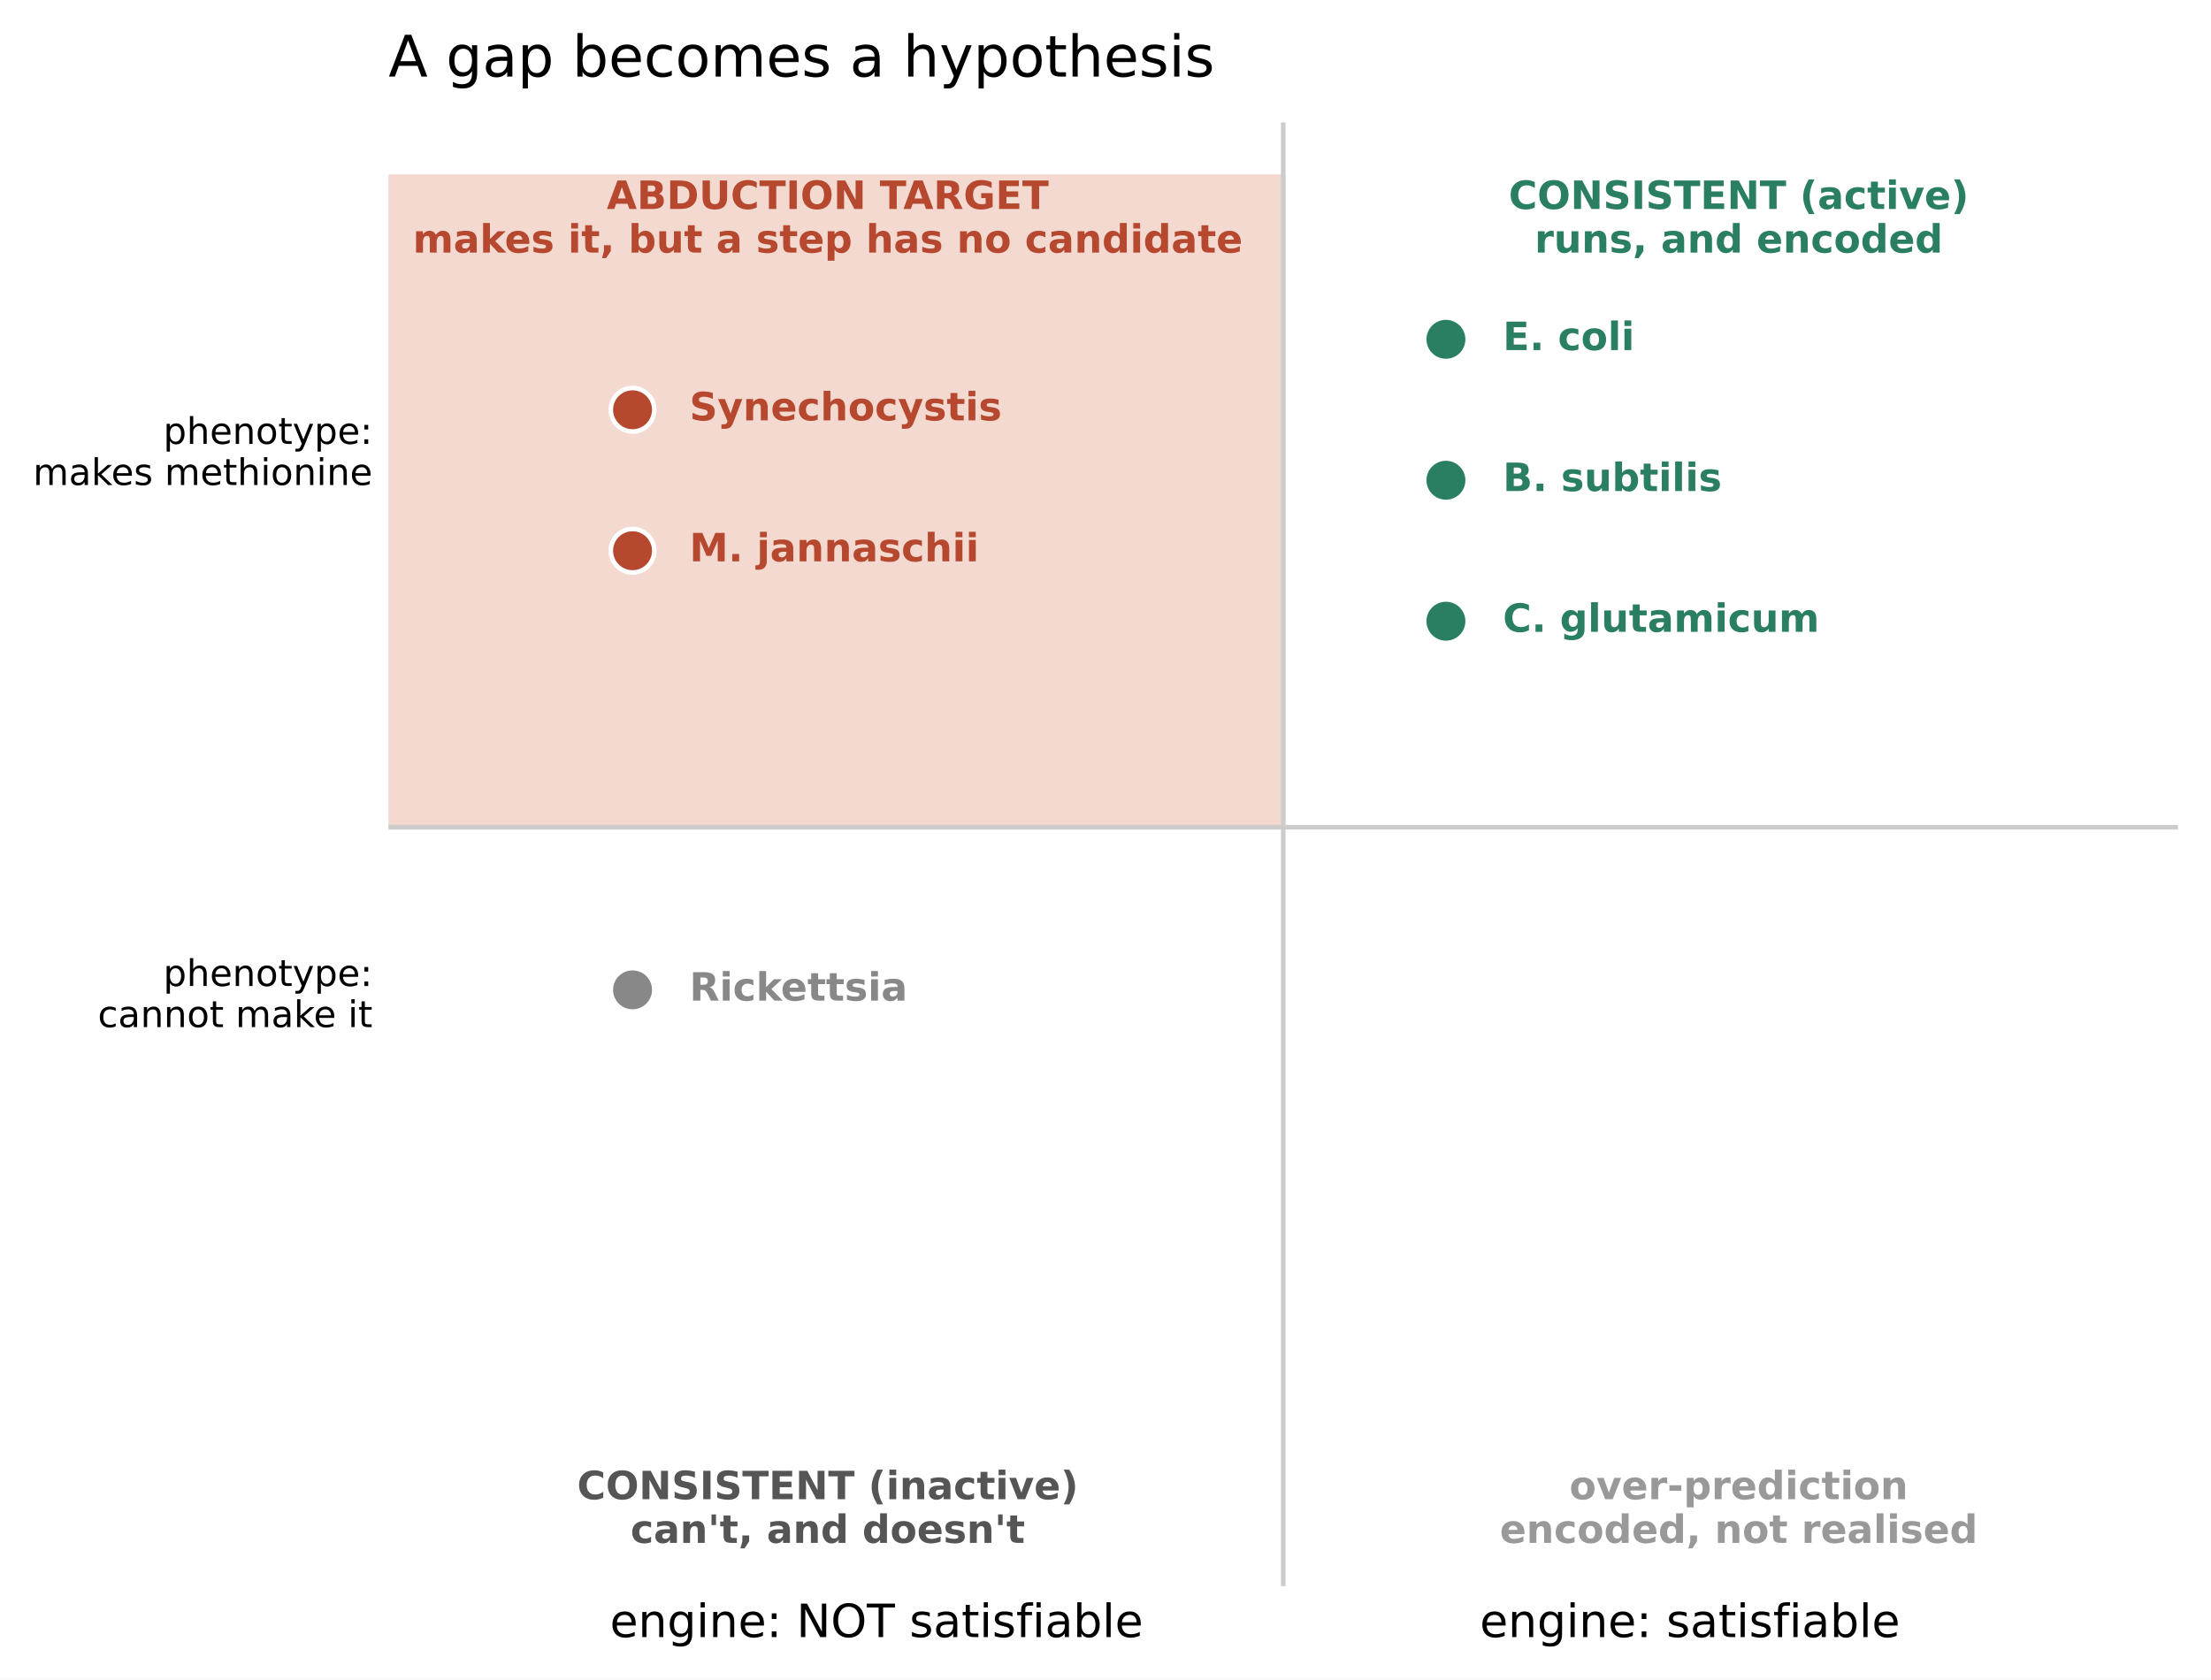
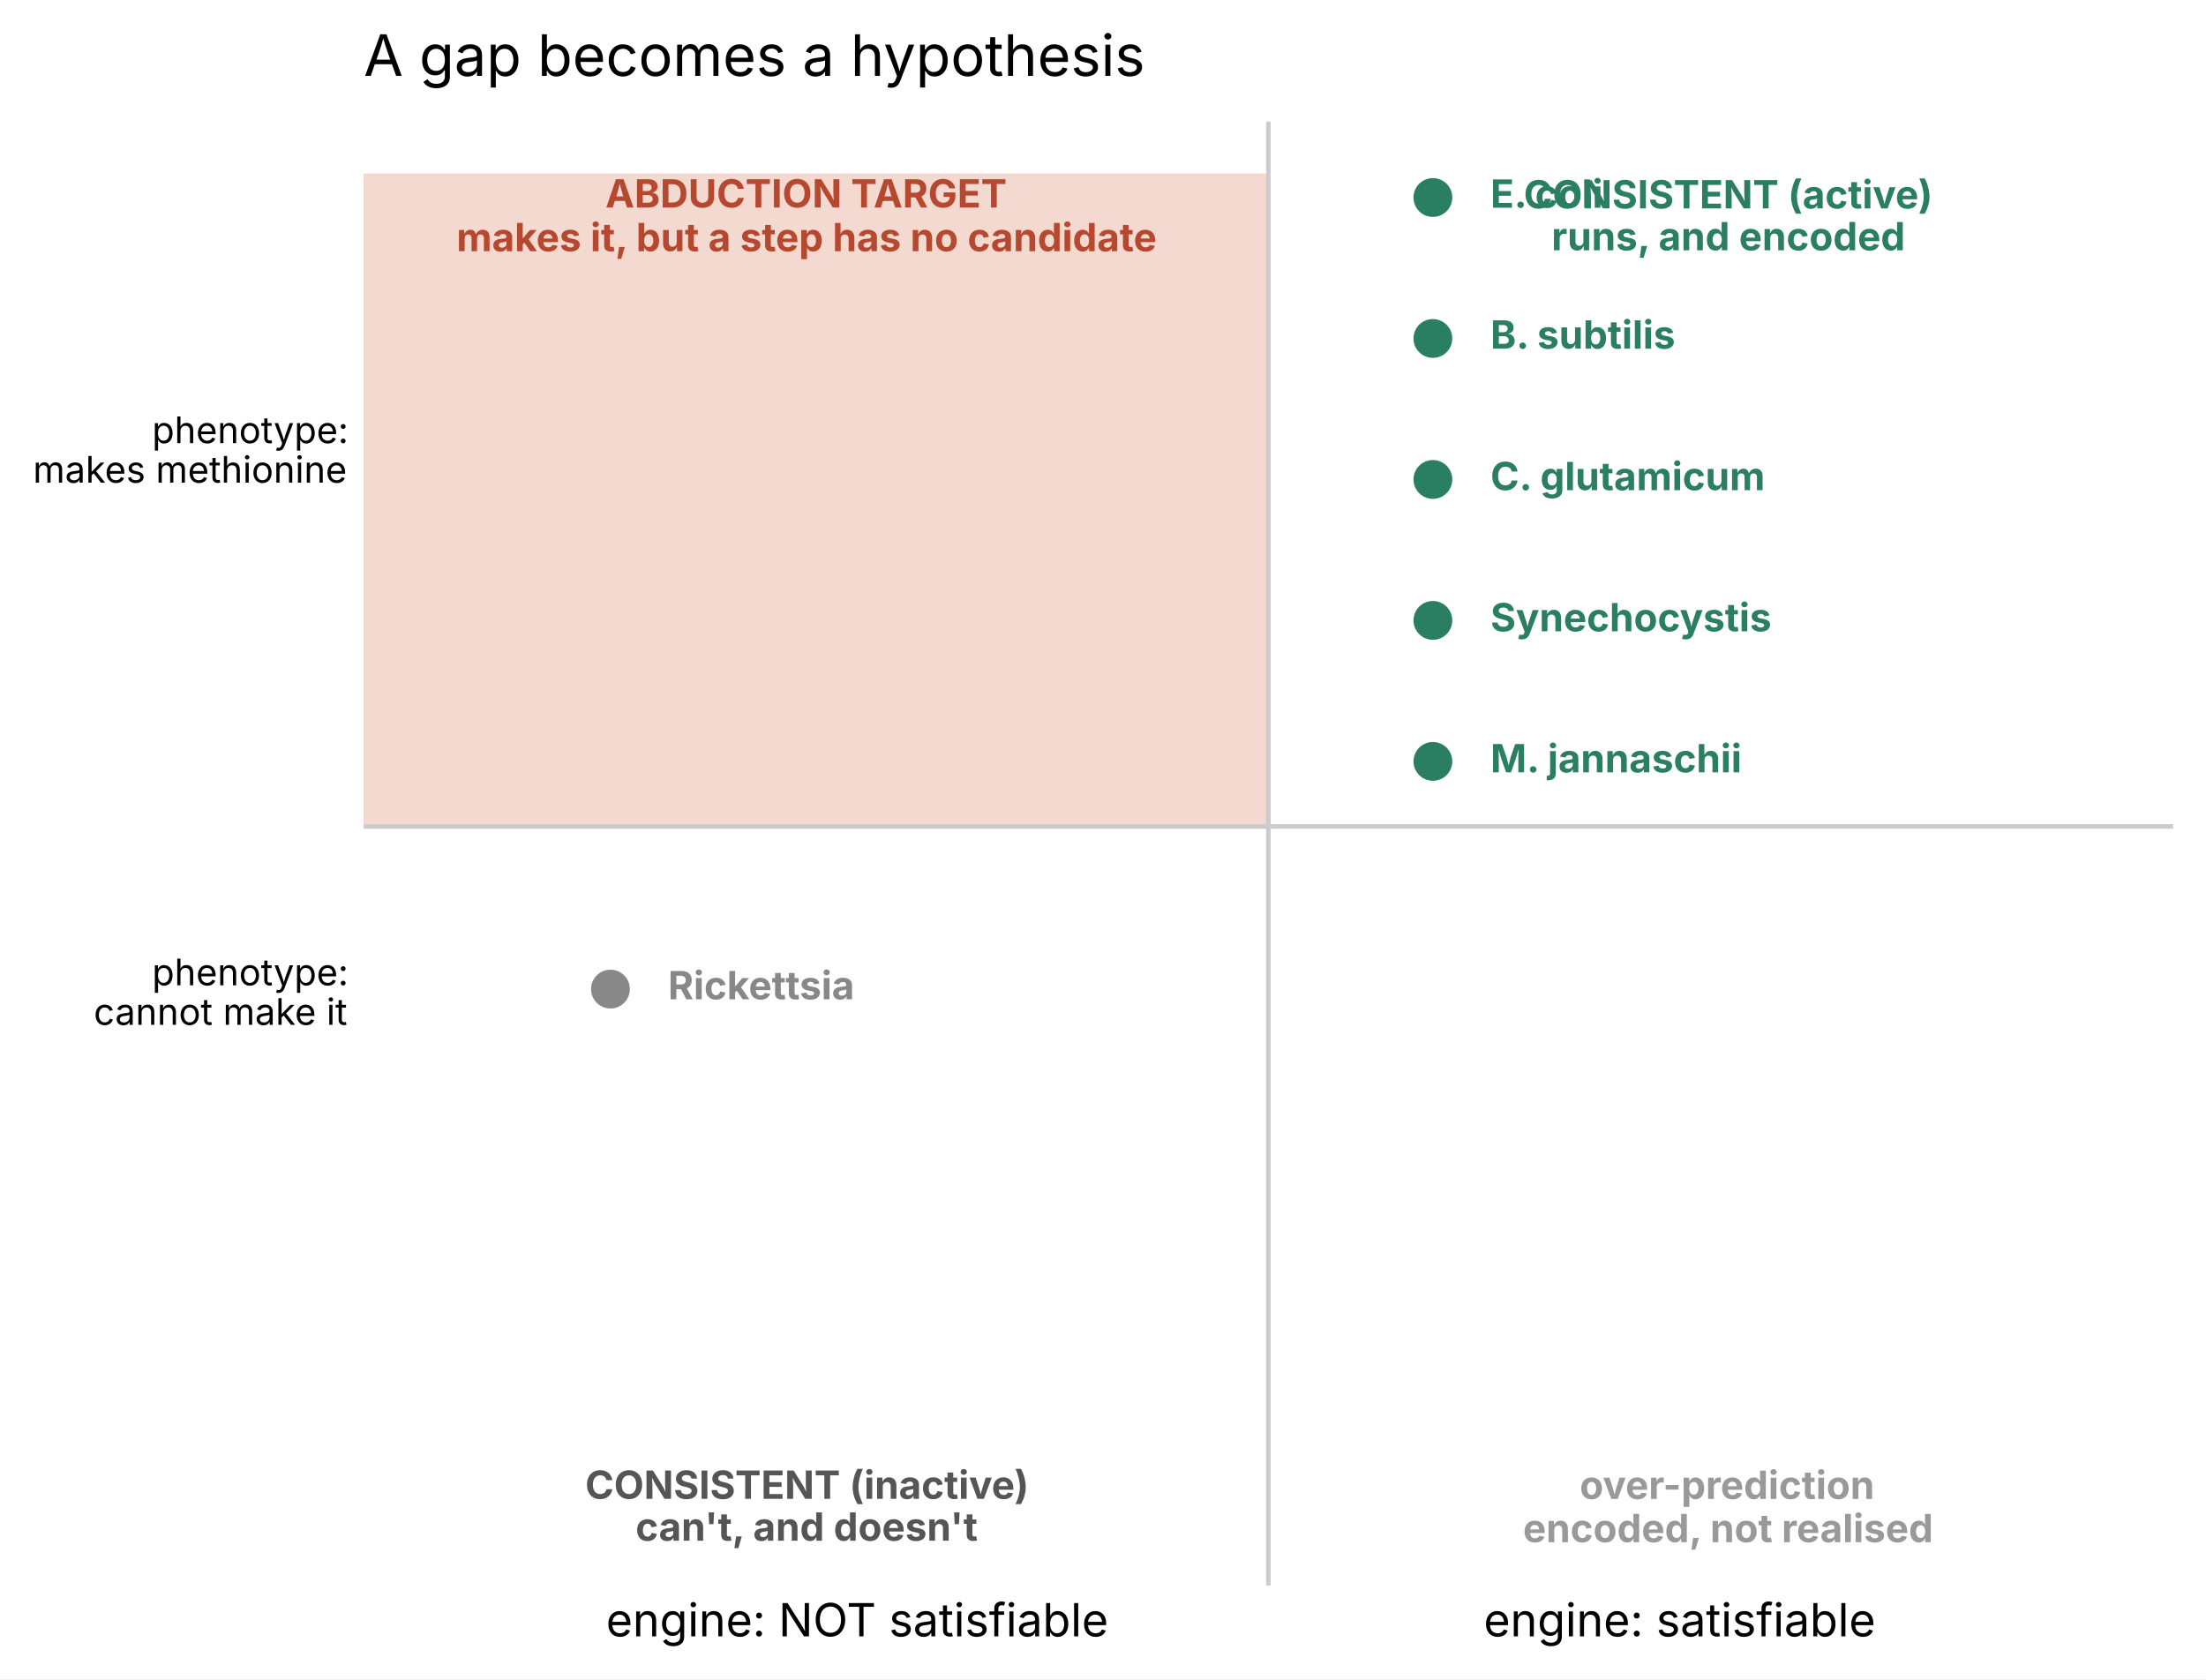
- <svg xmlns="http://www.w3.org/2000/svg" xmlns:xlink="http://www.w3.org/1999/xlink" width="481.964pt" height="366.216pt" viewBox="0 0 481.964 366.216" version="1.1">
+ <svg xmlns="http://www.w3.org/2000/svg" xmlns:xlink="http://www.w3.org/1999/xlink" width="482.391pt" height="367.198pt" viewBox="0 0 482.391 367.198" version="1.1">
  <defs>
    <style type="text/css">*{stroke-linejoin: round; stroke-linecap: butt}</style>
  </defs>
  <g id="figure_1">
    <g id="patch_1">
-       <path d="M 0 366.216  L 481.964 366.216  L 481.964 0  L 0 0  z " style="fill: #ffffff" />
+       <path d="M 0 367.198  L 482.391 367.198  L 482.391 0  L 0 0  z " style="fill: #ffffff" />
    </g>
    <g id="axes_1">
      <g id="patch_2">
-         <path d="M 84.694 345.838  L 474.764 345.838  L 474.764 26.698  L 84.694 26.698  z " style="fill: #ffffff" />
+         <path d="M 79.535 346.723  L 475.191 346.723  L 475.191 26.593  L 79.535 26.593  z " style="fill: #ffffff" />
      </g>
      <g id="patch_3">
-         <path d="M 84.694 180.358  L 279.729 180.358  L 279.729 38.518  L 84.694 38.518  z " clip-path="url(#pb379d64afb)" style="fill: #f3d9cf; stroke: #f3d9cf; stroke-linejoin: miter" />
+         <path d="M 79.535 180.729  L 277.363 180.729  L 277.363 38.449  L 79.535 38.449  z " clip-path="url(#p56686298de)" style="fill: #f3d9cf; stroke: #f3d9cf; stroke-linejoin: miter" />
      </g>
      <g id="matplotlib.axis_1">
        <g id="xtick_1">
          <g id="line2d_1" />
          <g id="text_1">
-             <text style="font-size: 10px; font-family: 'DejaVu Sans', 'Bitstream Vera Sans', 'Computer Modern Sans Serif', 'Lucida Grande', 'Verdana', 'Geneva', 'Lucid', 'Arial', 'Helvetica', 'Avant Garde', sans-serif; text-anchor: middle" x="191.076" y="356.936" transform="rotate(-0 191.0765 356.9365)">engine: NOT satisfiable</text>
+             <text style="font-size: 10px; font-family: 'Inter', 'DejaVu Sans', 'Bitstream Vera Sans', 'Computer Modern Sans Serif', 'Lucida Grande', 'Verdana', 'Geneva', 'Lucid', 'Arial', 'Helvetica', 'Avant Garde', sans-serif; text-anchor: middle" x="187.441" y="357.84" transform="rotate(-0 187.4411 357.8398)">engine: NOT satisfiable</text>
          </g>
        </g>
        <g id="xtick_2">
          <g id="line2d_2" />
          <g id="text_2">
-             <text style="font-size: 10px; font-family: 'DejaVu Sans', 'Bitstream Vera Sans', 'Computer Modern Sans Serif', 'Lucida Grande', 'Verdana', 'Geneva', 'Lucid', 'Arial', 'Helvetica', 'Avant Garde', sans-serif; text-anchor: middle" x="368.381" y="356.936" transform="rotate(-0 368.381 356.9365)">engine: satisfiable</text>
+             <text style="font-size: 10px; font-family: 'Inter', 'DejaVu Sans', 'Bitstream Vera Sans', 'Computer Modern Sans Serif', 'Lucida Grande', 'Verdana', 'Geneva', 'Lucid', 'Arial', 'Helvetica', 'Avant Garde', sans-serif; text-anchor: middle" x="367.285" y="357.84" transform="rotate(-0 367.2845 357.8398)">engine: satisfiable</text>
          </g>
        </g>
      </g>
      <g id="matplotlib.axis_2">
        <g id="ytick_1">
          <g id="line2d_3" />
          <g id="text_3">
-             <text style="font-size: 8px; font-family: 'DejaVu Sans', 'Bitstream Vera Sans', 'Computer Modern Sans Serif', 'Lucida Grande', 'Verdana', 'Geneva', 'Lucid', 'Arial', 'Helvetica', 'Avant Garde', sans-serif" transform="translate(35.59 214.9862)">phenotype:</text>
-             <text style="font-size: 8px; font-family: 'DejaVu Sans', 'Bitstream Vera Sans', 'Computer Modern Sans Serif', 'Lucida Grande', 'Verdana', 'Geneva', 'Lucid', 'Arial', 'Helvetica', 'Avant Garde', sans-serif" transform="translate(21.3175 223.9444)">cannot make it</text>
+             <text style="font-size: 8px; font-family: 'Inter', 'DejaVu Sans', 'Bitstream Vera Sans', 'Computer Modern Sans Serif', 'Lucida Grande', 'Verdana', 'Geneva', 'Lucid', 'Arial', 'Helvetica', 'Avant Garde', sans-serif" transform="translate(33.2375 215.4674)">phenotype:</text>
+             <text style="font-size: 8px; font-family: 'Inter', 'DejaVu Sans', 'Bitstream Vera Sans', 'Computer Modern Sans Serif', 'Lucida Grande', 'Verdana', 'Geneva', 'Lucid', 'Arial', 'Helvetica', 'Avant Garde', sans-serif" transform="translate(20.495 224.1151)">cannot make it</text>
          </g>
        </g>
        <g id="ytick_2">
          <g id="line2d_4" />
          <g id="text_4">
-             <text style="font-size: 8px; font-family: 'DejaVu Sans', 'Bitstream Vera Sans', 'Computer Modern Sans Serif', 'Lucida Grande', 'Verdana', 'Geneva', 'Lucid', 'Arial', 'Helvetica', 'Avant Garde', sans-serif" transform="translate(35.59 96.78617)">phenotype:</text>
-             <text style="font-size: 8px; font-family: 'DejaVu Sans', 'Bitstream Vera Sans', 'Computer Modern Sans Serif', 'Lucida Grande', 'Verdana', 'Geneva', 'Lucid', 'Arial', 'Helvetica', 'Avant Garde', sans-serif" transform="translate(7.2 105.7444)">makes methionine</text>
+             <text style="font-size: 8px; font-family: 'Inter', 'DejaVu Sans', 'Bitstream Vera Sans', 'Computer Modern Sans Serif', 'Lucida Grande', 'Verdana', 'Geneva', 'Lucid', 'Arial', 'Helvetica', 'Avant Garde', sans-serif" transform="translate(33.2375 96.9007)">phenotype:</text>
+             <text style="font-size: 8px; font-family: 'Inter', 'DejaVu Sans', 'Bitstream Vera Sans', 'Computer Modern Sans Serif', 'Lucida Grande', 'Verdana', 'Geneva', 'Lucid', 'Arial', 'Helvetica', 'Avant Garde', sans-serif" transform="translate(7.2 105.5485)">makes methionine</text>
          </g>
        </g>
      </g>
      <g id="line2d_5">
-         <path d="M 279.729 345.838  L 279.729 26.698  " clip-path="url(#pb379d64afb)" style="fill: none; stroke: #cccccc; stroke-linecap: square" />
+         <path d="M 277.363 346.723  L 277.363 26.593  " clip-path="url(#p56686298de)" style="fill: none; stroke: #cccccc; stroke-linecap: square" />
      </g>
      <g id="line2d_6">
-         <path d="M 84.694 180.358  L 474.764 180.358  " clip-path="url(#pb379d64afb)" style="fill: none; stroke: #cccccc; stroke-linecap: square" />
+         <path d="M 79.535 180.729  L 475.191 180.729  " clip-path="url(#p56686298de)" style="fill: none; stroke: #cccccc; stroke-linecap: square" />
      </g>
      <g id="text_5">
-         <text style="font-weight: 700; font-size: 8.5px; font-family: 'DejaVu Sans', 'Bitstream Vera Sans', 'Computer Modern Sans Serif', 'Lucida Grande', 'Verdana', 'Geneva', 'Lucid', 'Arial', 'Helvetica', 'Avant Garde', sans-serif; fill: #b5482e" transform="translate(132.2591 45.56045)">ABDUCTION TARGET</text>
-         <text style="font-weight: 700; font-size: 8.5px; font-family: 'DejaVu Sans', 'Bitstream Vera Sans', 'Computer Modern Sans Serif', 'Lucida Grande', 'Verdana', 'Geneva', 'Lucid', 'Arial', 'Helvetica', 'Avant Garde', sans-serif; fill: #b5482e" transform="translate(89.9982 55.07859)">makes it, but a step has no candidate</text>
+         <text style="font-weight: 700; font-size: 8.5px; font-family: 'Inter', 'DejaVu Sans', 'Bitstream Vera Sans', 'Computer Modern Sans Serif', 'Lucida Grande', 'Verdana', 'Geneva', 'Lucid', 'Arial', 'Helvetica', 'Avant Garde', sans-serif; fill: #b5482e" transform="translate(132.3827 45.37687)">ABDUCTION TARGET</text>
+         <text style="font-weight: 700; font-size: 8.5px; font-family: 'Inter', 'DejaVu Sans', 'Bitstream Vera Sans', 'Computer Modern Sans Serif', 'Lucida Grande', 'Verdana', 'Geneva', 'Lucid', 'Arial', 'Helvetica', 'Avant Garde', sans-serif; fill: #b5482e" transform="translate(99.83039 54.9415)">makes it, but a step has no candidate</text>
      </g>
      <g id="text_6">
-         <text style="font-weight: 700; font-size: 8.5px; font-family: 'DejaVu Sans', 'Bitstream Vera Sans', 'Computer Modern Sans Serif', 'Lucida Grande', 'Verdana', 'Geneva', 'Lucid', 'Arial', 'Helvetica', 'Avant Garde', sans-serif; fill: #2a7f62" transform="translate(328.8759 45.56045)">CONSISTENT (active)</text>
-         <text style="font-weight: 700; font-size: 8.5px; font-family: 'DejaVu Sans', 'Bitstream Vera Sans', 'Computer Modern Sans Serif', 'Lucida Grande', 'Verdana', 'Geneva', 'Lucid', 'Arial', 'Helvetica', 'Avant Garde', sans-serif; fill: #2a7f62" transform="translate(334.5198 55.07859)">runs, and encoded</text>
+         <text style="font-weight: 700; font-size: 8.5px; font-family: 'Inter', 'DejaVu Sans', 'Bitstream Vera Sans', 'Computer Modern Sans Serif', 'Lucida Grande', 'Verdana', 'Geneva', 'Lucid', 'Arial', 'Helvetica', 'Avant Garde', sans-serif; fill: #2a7f62" transform="translate(333.1945 45.58167)">CONSISTENT (active)</text>
+         <text style="font-weight: 700; font-size: 8.5px; font-family: 'Inter', 'DejaVu Sans', 'Bitstream Vera Sans', 'Computer Modern Sans Serif', 'Lucida Grande', 'Verdana', 'Geneva', 'Lucid', 'Arial', 'Helvetica', 'Avant Garde', sans-serif; fill: #2a7f62" transform="translate(339.2733 54.7367)">runs, and encoded</text>
      </g>
      <g id="text_7">
-         <text style="font-weight: 700; font-size: 8.5px; font-family: 'DejaVu Sans', 'Bitstream Vera Sans', 'Computer Modern Sans Serif', 'Lucida Grande', 'Verdana', 'Geneva', 'Lucid', 'Arial', 'Helvetica', 'Avant Garde', sans-serif; fill: #555555" transform="translate(125.8124 326.8764)">CONSISTENT (inactive)</text>
-         <text style="font-weight: 700; font-size: 8.5px; font-family: 'DejaVu Sans', 'Bitstream Vera Sans', 'Computer Modern Sans Serif', 'Lucida Grande', 'Verdana', 'Geneva', 'Lucid', 'Arial', 'Helvetica', 'Avant Garde', sans-serif; fill: #555555" transform="translate(137.4521 336.3946)">can't, and doesn't</text>
+         <text style="font-weight: 700; font-size: 8.5px; font-family: 'Inter', 'DejaVu Sans', 'Bitstream Vera Sans', 'Computer Modern Sans Serif', 'Lucida Grande', 'Verdana', 'Geneva', 'Lucid', 'Arial', 'Helvetica', 'Avant Garde', sans-serif; fill: #555555" transform="translate(127.9727 327.7703)">CONSISTENT (inactive)</text>
+         <text style="font-weight: 700; font-size: 8.5px; font-family: 'Inter', 'DejaVu Sans', 'Bitstream Vera Sans', 'Computer Modern Sans Serif', 'Lucida Grande', 'Verdana', 'Geneva', 'Lucid', 'Arial', 'Helvetica', 'Avant Garde', sans-serif; fill: #555555" transform="translate(138.9742 336.9254)">can't, and doesn't</text>
      </g>
      <g id="text_8">
-         <text style="font-weight: 700; font-size: 8.5px; font-family: 'DejaVu Sans', 'Bitstream Vera Sans', 'Computer Modern Sans Serif', 'Lucida Grande', 'Verdana', 'Geneva', 'Lucid', 'Arial', 'Helvetica', 'Avant Garde', sans-serif; fill: #999999" transform="translate(342.114 326.8764)">over-prediction</text>
-         <text style="font-weight: 700; font-size: 8.5px; font-family: 'DejaVu Sans', 'Bitstream Vera Sans', 'Computer Modern Sans Serif', 'Lucida Grande', 'Verdana', 'Geneva', 'Lucid', 'Arial', 'Helvetica', 'Avant Garde', sans-serif; fill: #999999" transform="translate(326.9402 336.3946)">encoded, not realised</text>
+         <text style="font-weight: 700; font-size: 8.5px; font-family: 'Inter', 'DejaVu Sans', 'Bitstream Vera Sans', 'Computer Modern Sans Serif', 'Lucida Grande', 'Verdana', 'Geneva', 'Lucid', 'Arial', 'Helvetica', 'Avant Garde', sans-serif; fill: #999999" transform="translate(345.4365 327.7936)">over-prediction</text>
+         <text style="font-weight: 700; font-size: 8.5px; font-family: 'Inter', 'DejaVu Sans', 'Bitstream Vera Sans', 'Computer Modern Sans Serif', 'Lucida Grande', 'Verdana', 'Geneva', 'Lucid', 'Arial', 'Helvetica', 'Avant Garde', sans-serif; fill: #999999" transform="translate(333.0344 337.2435)">encoded, not realised</text>
      </g>
      <g id="PathCollection_1">
        <defs>
-           <path id="m8471249023" d="M 0 4.743  C 1.258 4.743 2.465 4.244 3.354 3.354  C 4.244 2.465 4.743 1.258 4.743 0  C 4.743 -1.258 4.244 -2.465 3.354 -3.354  C 2.465 -4.244 1.258 -4.743 0 -4.743  C -1.258 -4.743 -2.465 -4.244 -3.354 -3.354  C -4.244 -2.465 -4.743 -1.258 -4.743 0  C -4.743 1.258 -4.244 2.465 -3.354 3.354  C -2.465 4.244 -1.258 4.743 0 4.743  z " style="stroke: #ffffff" />
+           <path id="m4871ef428f" d="M 0 4.743  C 1.258 4.743 2.465 4.244 3.354 3.354  C 4.244 2.465 4.743 1.258 4.743 0  C 4.743 -1.258 4.244 -2.465 3.354 -3.354  C 2.465 -4.244 1.258 -4.743 0 -4.743  C -1.258 -4.743 -2.465 -4.244 -3.354 -3.354  C -4.244 -2.465 -4.743 -1.258 -4.743 0  C -4.743 1.258 -4.244 2.465 -3.354 3.354  C -2.465 4.244 -1.258 4.743 0 4.743  z " style="stroke: #ffffff" />
        </defs>
-         <g clip-path="url(#pb379d64afb)">
-           <use xlink:href="#m8471249023" x="315.19" y="73.978" style="fill: #2a7f62; stroke: #ffffff" />
+         <g clip-path="url(#p56686298de)">
+           <use xlink:href="#m4871ef428f" x="313.332" y="43.192" style="fill: #2a7f62; stroke: #ffffff" />
        </g>
      </g>
      <g id="PathCollection_2">
-         <g clip-path="url(#pb379d64afb)">
-           <use xlink:href="#m8471249023" x="315.19" y="104.71" style="fill: #2a7f62; stroke: #ffffff" />
+         <g clip-path="url(#p56686298de)">
+           <use xlink:href="#m4871ef428f" x="313.332" y="74.019" style="fill: #2a7f62; stroke: #ffffff" />
        </g>
      </g>
      <g id="PathCollection_3">
-         <g clip-path="url(#pb379d64afb)">
-           <use xlink:href="#m8471249023" x="315.19" y="135.442" style="fill: #2a7f62; stroke: #ffffff" />
+         <g clip-path="url(#p56686298de)">
+           <use xlink:href="#m4871ef428f" x="313.332" y="104.847" style="fill: #2a7f62; stroke: #ffffff" />
        </g>
      </g>
      <g id="PathCollection_4">
-         <defs>
-           <path id="m16d8d87c40" d="M 0 4.743  C 1.258 4.743 2.465 4.244 3.354 3.354  C 4.244 2.465 4.743 1.258 4.743 0  C 4.743 -1.258 4.244 -2.465 3.354 -3.354  C 2.465 -4.244 1.258 -4.743 0 -4.743  C -1.258 -4.743 -2.465 -4.244 -3.354 -3.354  C -4.244 -2.465 -4.743 -1.258 -4.743 0  C -4.743 1.258 -4.244 2.465 -3.354 3.354  C -2.465 4.244 -1.258 4.743 0 4.743  z " style="stroke: #ffffff" />
-         </defs>
-         <g clip-path="url(#pb379d64afb)">
-           <use xlink:href="#m16d8d87c40" x="137.885" y="89.344" style="fill: #b5482e; stroke: #ffffff" />
+         <g clip-path="url(#p56686298de)">
+           <use xlink:href="#m4871ef428f" x="313.332" y="135.674" style="fill: #2a7f62; stroke: #ffffff" />
        </g>
      </g>
      <g id="PathCollection_5">
-         <g clip-path="url(#pb379d64afb)">
-           <use xlink:href="#m16d8d87c40" x="137.885" y="120.076" style="fill: #b5482e; stroke: #ffffff" />
+         <g clip-path="url(#p56686298de)">
+           <use xlink:href="#m4871ef428f" x="313.332" y="166.501" style="fill: #2a7f62; stroke: #ffffff" />
        </g>
      </g>
      <g id="PathCollection_6">
        <defs>
-           <path id="m66ba030e37" d="M 0 4.743  C 1.258 4.743 2.465 4.244 3.354 3.354  C 4.244 2.465 4.743 1.258 4.743 0  C 4.743 -1.258 4.244 -2.465 3.354 -3.354  C 2.465 -4.244 1.258 -4.743 0 -4.743  C -1.258 -4.743 -2.465 -4.244 -3.354 -3.354  C -4.244 -2.465 -4.743 -1.258 -4.743 0  C -4.743 1.258 -4.244 2.465 -3.354 3.354  C -2.465 4.244 -1.258 4.743 0 4.743  z " style="stroke: #ffffff" />
+           <path id="m25a35344a9" d="M 0 4.743  C 1.258 4.743 2.465 4.244 3.354 3.354  C 4.244 2.465 4.743 1.258 4.743 0  C 4.743 -1.258 4.244 -2.465 3.354 -3.354  C 2.465 -4.244 1.258 -4.743 0 -4.743  C -1.258 -4.743 -2.465 -4.244 -3.354 -3.354  C -4.244 -2.465 -4.743 -1.258 -4.743 0  C -4.743 1.258 -4.244 2.465 -3.354 3.354  C -2.465 4.244 -1.258 4.743 0 4.743  z " style="stroke: #ffffff" />
        </defs>
-         <g clip-path="url(#pb379d64afb)">
-           <use xlink:href="#m66ba030e37" x="137.885" y="215.818" style="fill: #888888; stroke: #ffffff" />
+         <g clip-path="url(#p56686298de)">
+           <use xlink:href="#m25a35344a9" x="133.488" y="216.299" style="fill: #888888; stroke: #ffffff" />
        </g>
      </g>
      <g id="text_9">
-         <text style="font-size: 12.5px; font-family: 'DejaVu Sans', 'Bitstream Vera Sans', 'Computer Modern Sans Serif', 'Lucida Grande', 'Verdana', 'Geneva', 'Lucid', 'Arial', 'Helvetica', 'Avant Garde', sans-serif; text-anchor: start" x="84.694" y="16.698" transform="rotate(-0 84.69375 16.69805)">A gap becomes a hypothesis</text>
+         <text style="font-size: 12.5px; font-family: 'Inter', 'DejaVu Sans', 'Bitstream Vera Sans', 'Computer Modern Sans Serif', 'Lucida Grande', 'Verdana', 'Geneva', 'Lucid', 'Arial', 'Helvetica', 'Avant Garde', sans-serif; text-anchor: start" x="79.535" y="16.593" transform="rotate(-0 79.535 16.59258)">A gap becomes a hypothesis</text>
      </g>
      <g id="text_10">
-         <text style="font-weight: 700; font-size: 8.5px; font-family: 'DejaVu Sans', 'Bitstream Vera Sans', 'Computer Modern Sans Serif', 'Lucida Grande', 'Verdana', 'Geneva', 'Lucid', 'Arial', 'Helvetica', 'Avant Garde', sans-serif; text-anchor: start; fill: #2a7f62" x="327.601" y="76.324" transform="rotate(-0 327.601 76.32352)">E. coli</text>
+         <text style="font-weight: 700; font-size: 8.5px; font-family: 'Inter', 'DejaVu Sans', 'Bitstream Vera Sans', 'Computer Modern Sans Serif', 'Lucida Grande', 'Verdana', 'Geneva', 'Lucid', 'Arial', 'Helvetica', 'Avant Garde', sans-serif; text-anchor: start; fill: #2a7f62" x="325.921" y="45.417" transform="rotate(-0 325.9205 45.41652)">E. coli</text>
      </g>
      <g id="text_11">
-         <text style="font-weight: 700; font-size: 8.5px; font-family: 'DejaVu Sans', 'Bitstream Vera Sans', 'Computer Modern Sans Serif', 'Lucida Grande', 'Verdana', 'Geneva', 'Lucid', 'Arial', 'Helvetica', 'Avant Garde', sans-serif; text-anchor: start; fill: #2a7f62" x="327.601" y="107.056" transform="rotate(-0 327.601 107.0555)">B. subtilis</text>
+         <text style="font-weight: 700; font-size: 8.5px; font-family: 'Inter', 'DejaVu Sans', 'Bitstream Vera Sans', 'Computer Modern Sans Serif', 'Lucida Grande', 'Verdana', 'Geneva', 'Lucid', 'Arial', 'Helvetica', 'Avant Garde', sans-serif; text-anchor: start; fill: #2a7f62" x="325.921" y="76.244" transform="rotate(-0 325.9205 76.24385)">B. subtilis</text>
      </g>
      <g id="text_12">
-         <text style="font-weight: 700; font-size: 8.5px; font-family: 'DejaVu Sans', 'Bitstream Vera Sans', 'Computer Modern Sans Serif', 'Lucida Grande', 'Verdana', 'Geneva', 'Lucid', 'Arial', 'Helvetica', 'Avant Garde', sans-serif; text-anchor: start; fill: #2a7f62" x="327.601" y="137.754" transform="rotate(-0 327.601 137.7543)">C. glutamicum</text>
+         <text style="font-weight: 700; font-size: 8.5px; font-family: 'Inter', 'DejaVu Sans', 'Bitstream Vera Sans', 'Computer Modern Sans Serif', 'Lucida Grande', 'Verdana', 'Geneva', 'Lucid', 'Arial', 'Helvetica', 'Avant Garde', sans-serif; text-anchor: start; fill: #2a7f62" x="325.921" y="107.192" transform="rotate(-0 325.9205 107.192)">C. glutamicum</text>
      </g>
      <g id="text_13">
-         <text style="font-weight: 700; font-size: 8.5px; font-family: 'DejaVu Sans', 'Bitstream Vera Sans', 'Computer Modern Sans Serif', 'Lucida Grande', 'Verdana', 'Geneva', 'Lucid', 'Arial', 'Helvetica', 'Avant Garde', sans-serif; text-anchor: start; fill: #b5482e" x="150.296" y="91.656" transform="rotate(-0 150.2964 91.65631)">Synechocystis</text>
+         <text style="font-weight: 700; font-size: 8.5px; font-family: 'Inter', 'DejaVu Sans', 'Bitstream Vera Sans', 'Computer Modern Sans Serif', 'Lucida Grande', 'Verdana', 'Geneva', 'Lucid', 'Arial', 'Helvetica', 'Avant Garde', sans-serif; text-anchor: start; fill: #2a7f62" x="325.921" y="138.053" transform="rotate(-0 325.9205 138.0526)">Synechocystis</text>
      </g>
      <g id="text_14">
-         <text style="font-weight: 700; font-size: 8.5px; font-family: 'DejaVu Sans', 'Bitstream Vera Sans', 'Computer Modern Sans Serif', 'Lucida Grande', 'Verdana', 'Geneva', 'Lucid', 'Arial', 'Helvetica', 'Avant Garde', sans-serif; text-anchor: start; fill: #b5482e" x="150.296" y="122.388" transform="rotate(-0 150.2964 122.3883)">M. jannaschii</text>
+         <text style="font-weight: 700; font-size: 8.5px; font-family: 'Inter', 'DejaVu Sans', 'Bitstream Vera Sans', 'Computer Modern Sans Serif', 'Lucida Grande', 'Verdana', 'Geneva', 'Lucid', 'Arial', 'Helvetica', 'Avant Garde', sans-serif; text-anchor: start; fill: #2a7f62" x="325.921" y="168.897" transform="rotate(-0 325.9205 168.8965)">M. jannaschii</text>
      </g>
      <g id="text_15">
-         <text style="font-weight: 700; font-size: 8.5px; font-family: 'DejaVu Sans', 'Bitstream Vera Sans', 'Computer Modern Sans Serif', 'Lucida Grande', 'Verdana', 'Geneva', 'Lucid', 'Arial', 'Helvetica', 'Avant Garde', sans-serif; text-anchor: start; fill: #888888" x="150.296" y="218.164" transform="rotate(-0 150.2964 218.1635)">Rickettsia</text>
+         <text style="font-weight: 700; font-size: 8.5px; font-family: 'Inter', 'DejaVu Sans', 'Bitstream Vera Sans', 'Computer Modern Sans Serif', 'Lucida Grande', 'Verdana', 'Geneva', 'Lucid', 'Arial', 'Helvetica', 'Avant Garde', sans-serif; text-anchor: start; fill: #888888" x="146.077" y="218.524" transform="rotate(-0 146.0771 218.5239)">Rickettsia</text>
      </g>
    </g>
  </g>
  <defs>
-     <clipPath id="pb379d64afb">
-       <rect x="84.694" y="26.698" width="390.07" height="319.14" />
+     <clipPath id="p56686298de">
+       <rect x="79.535" y="26.593" width="395.656" height="320.13" />
    </clipPath>
  </defs>
</svg>
